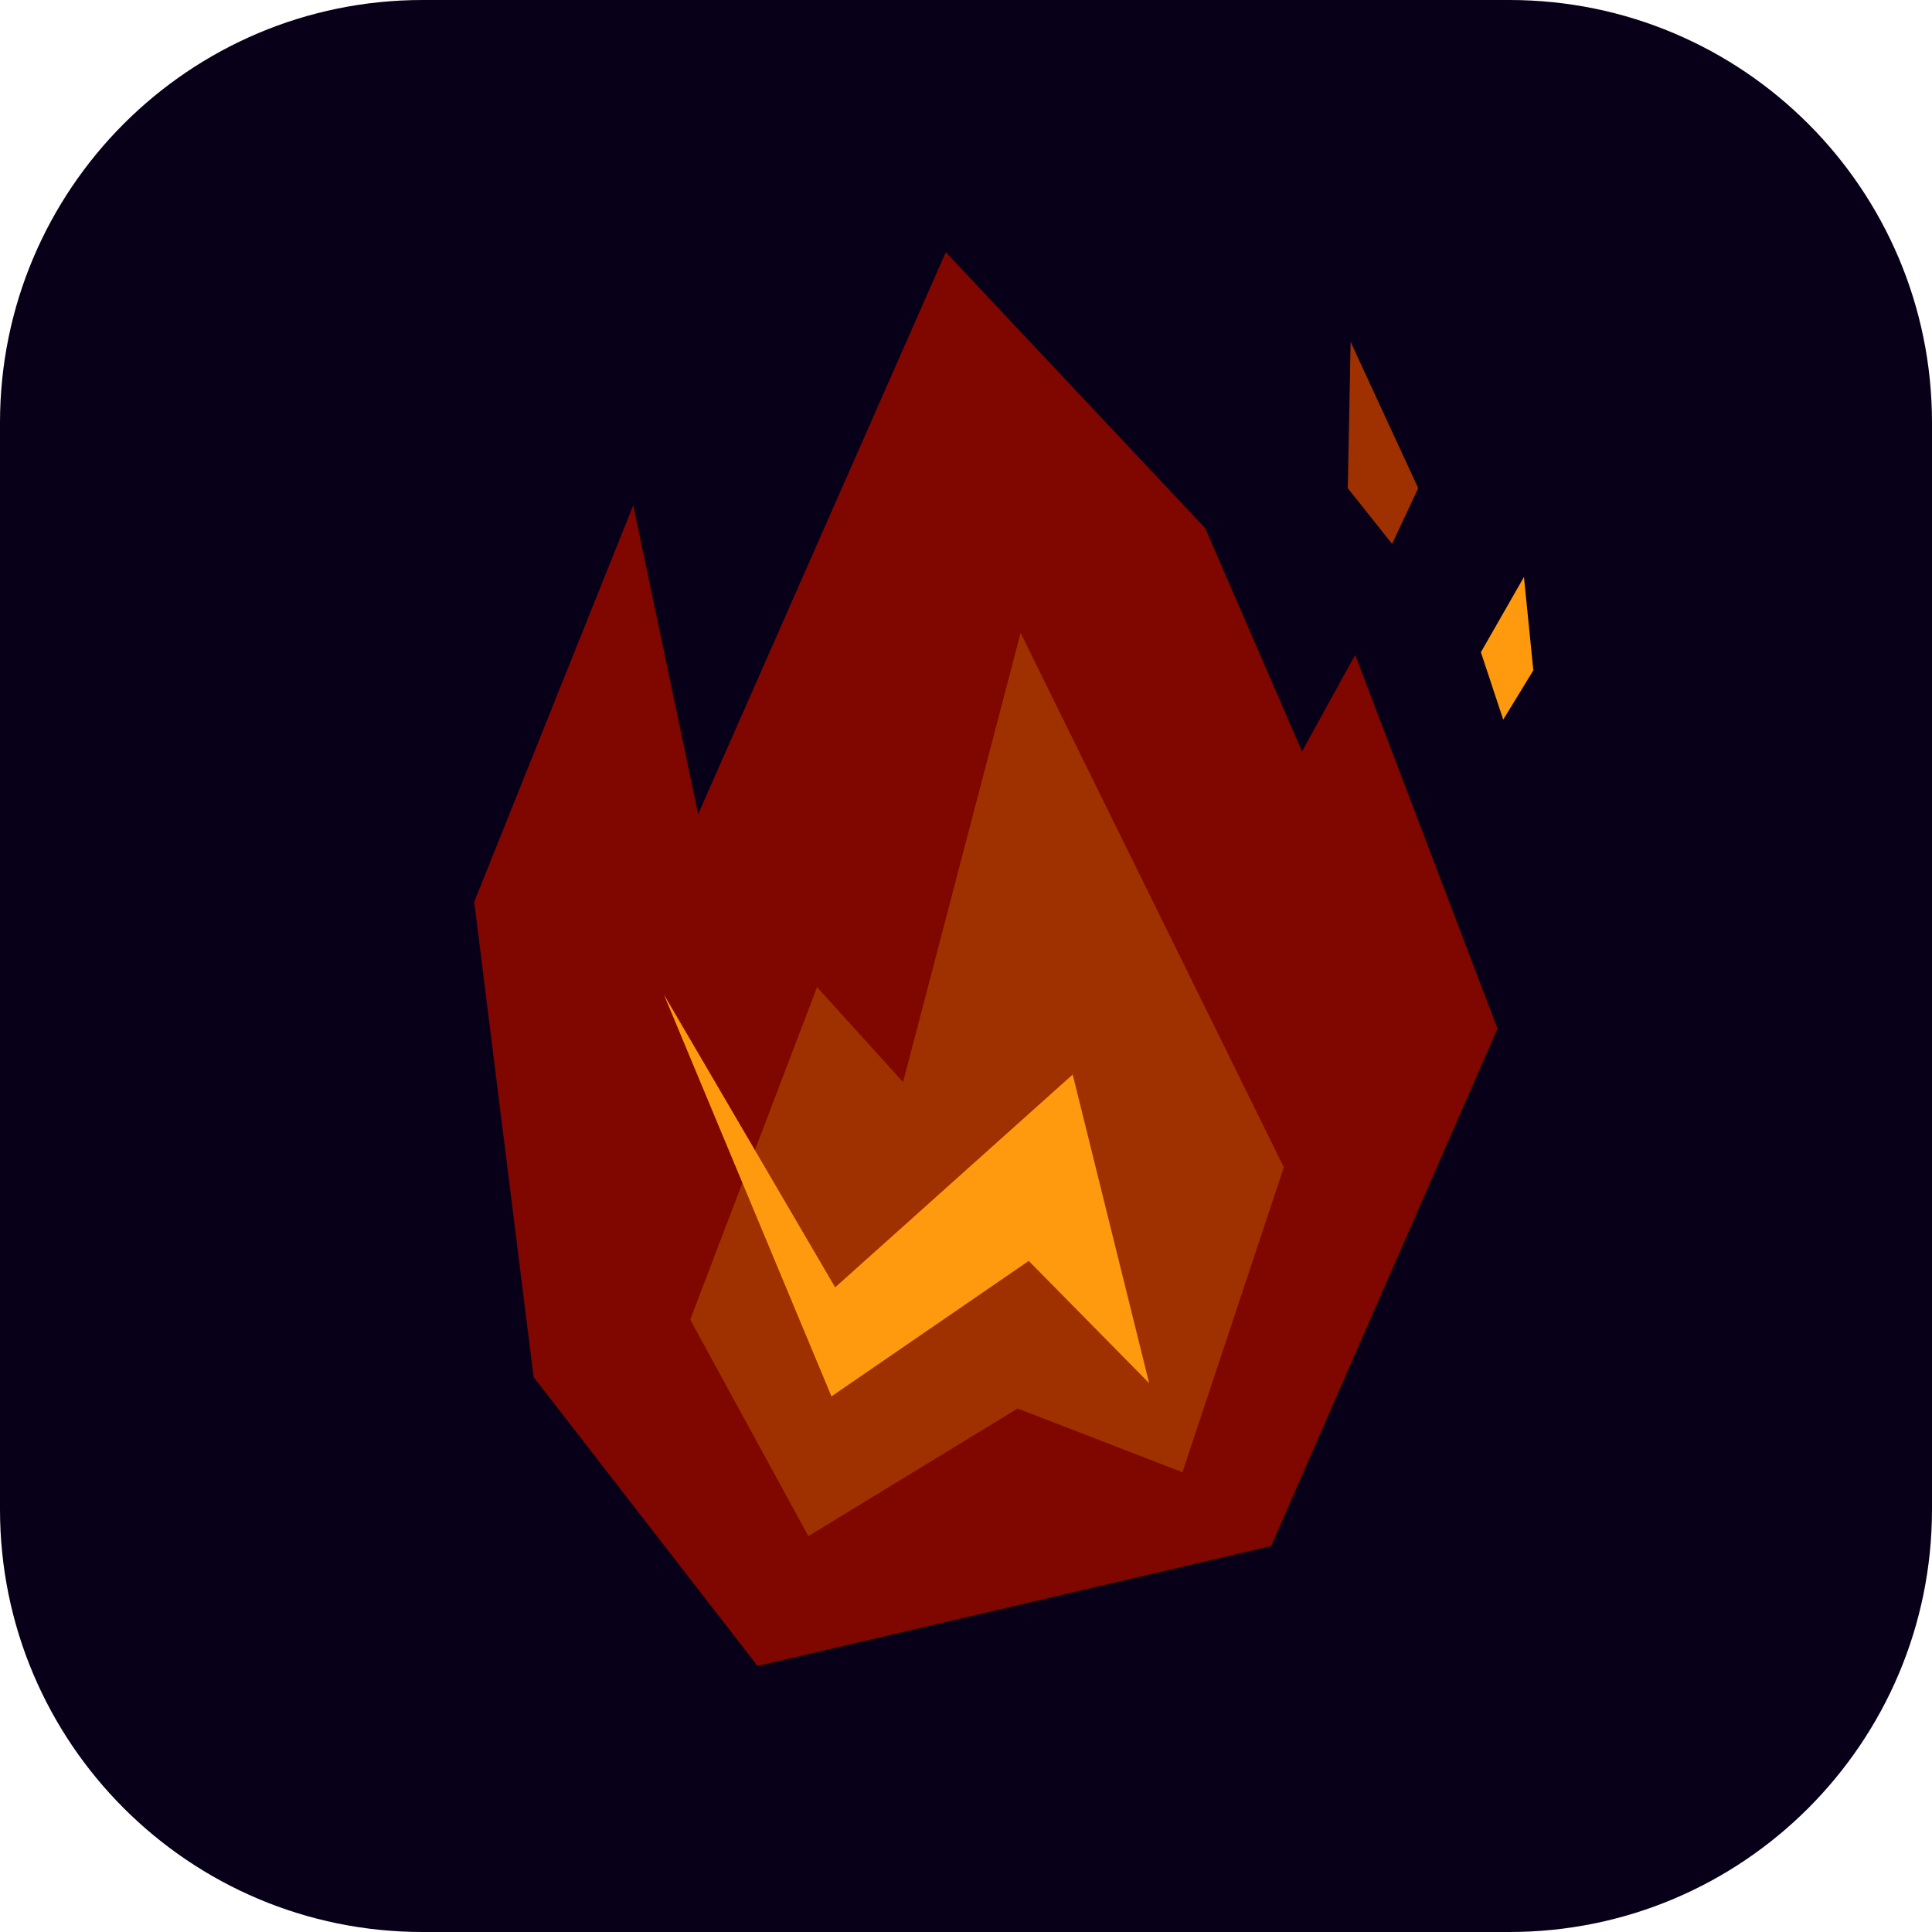
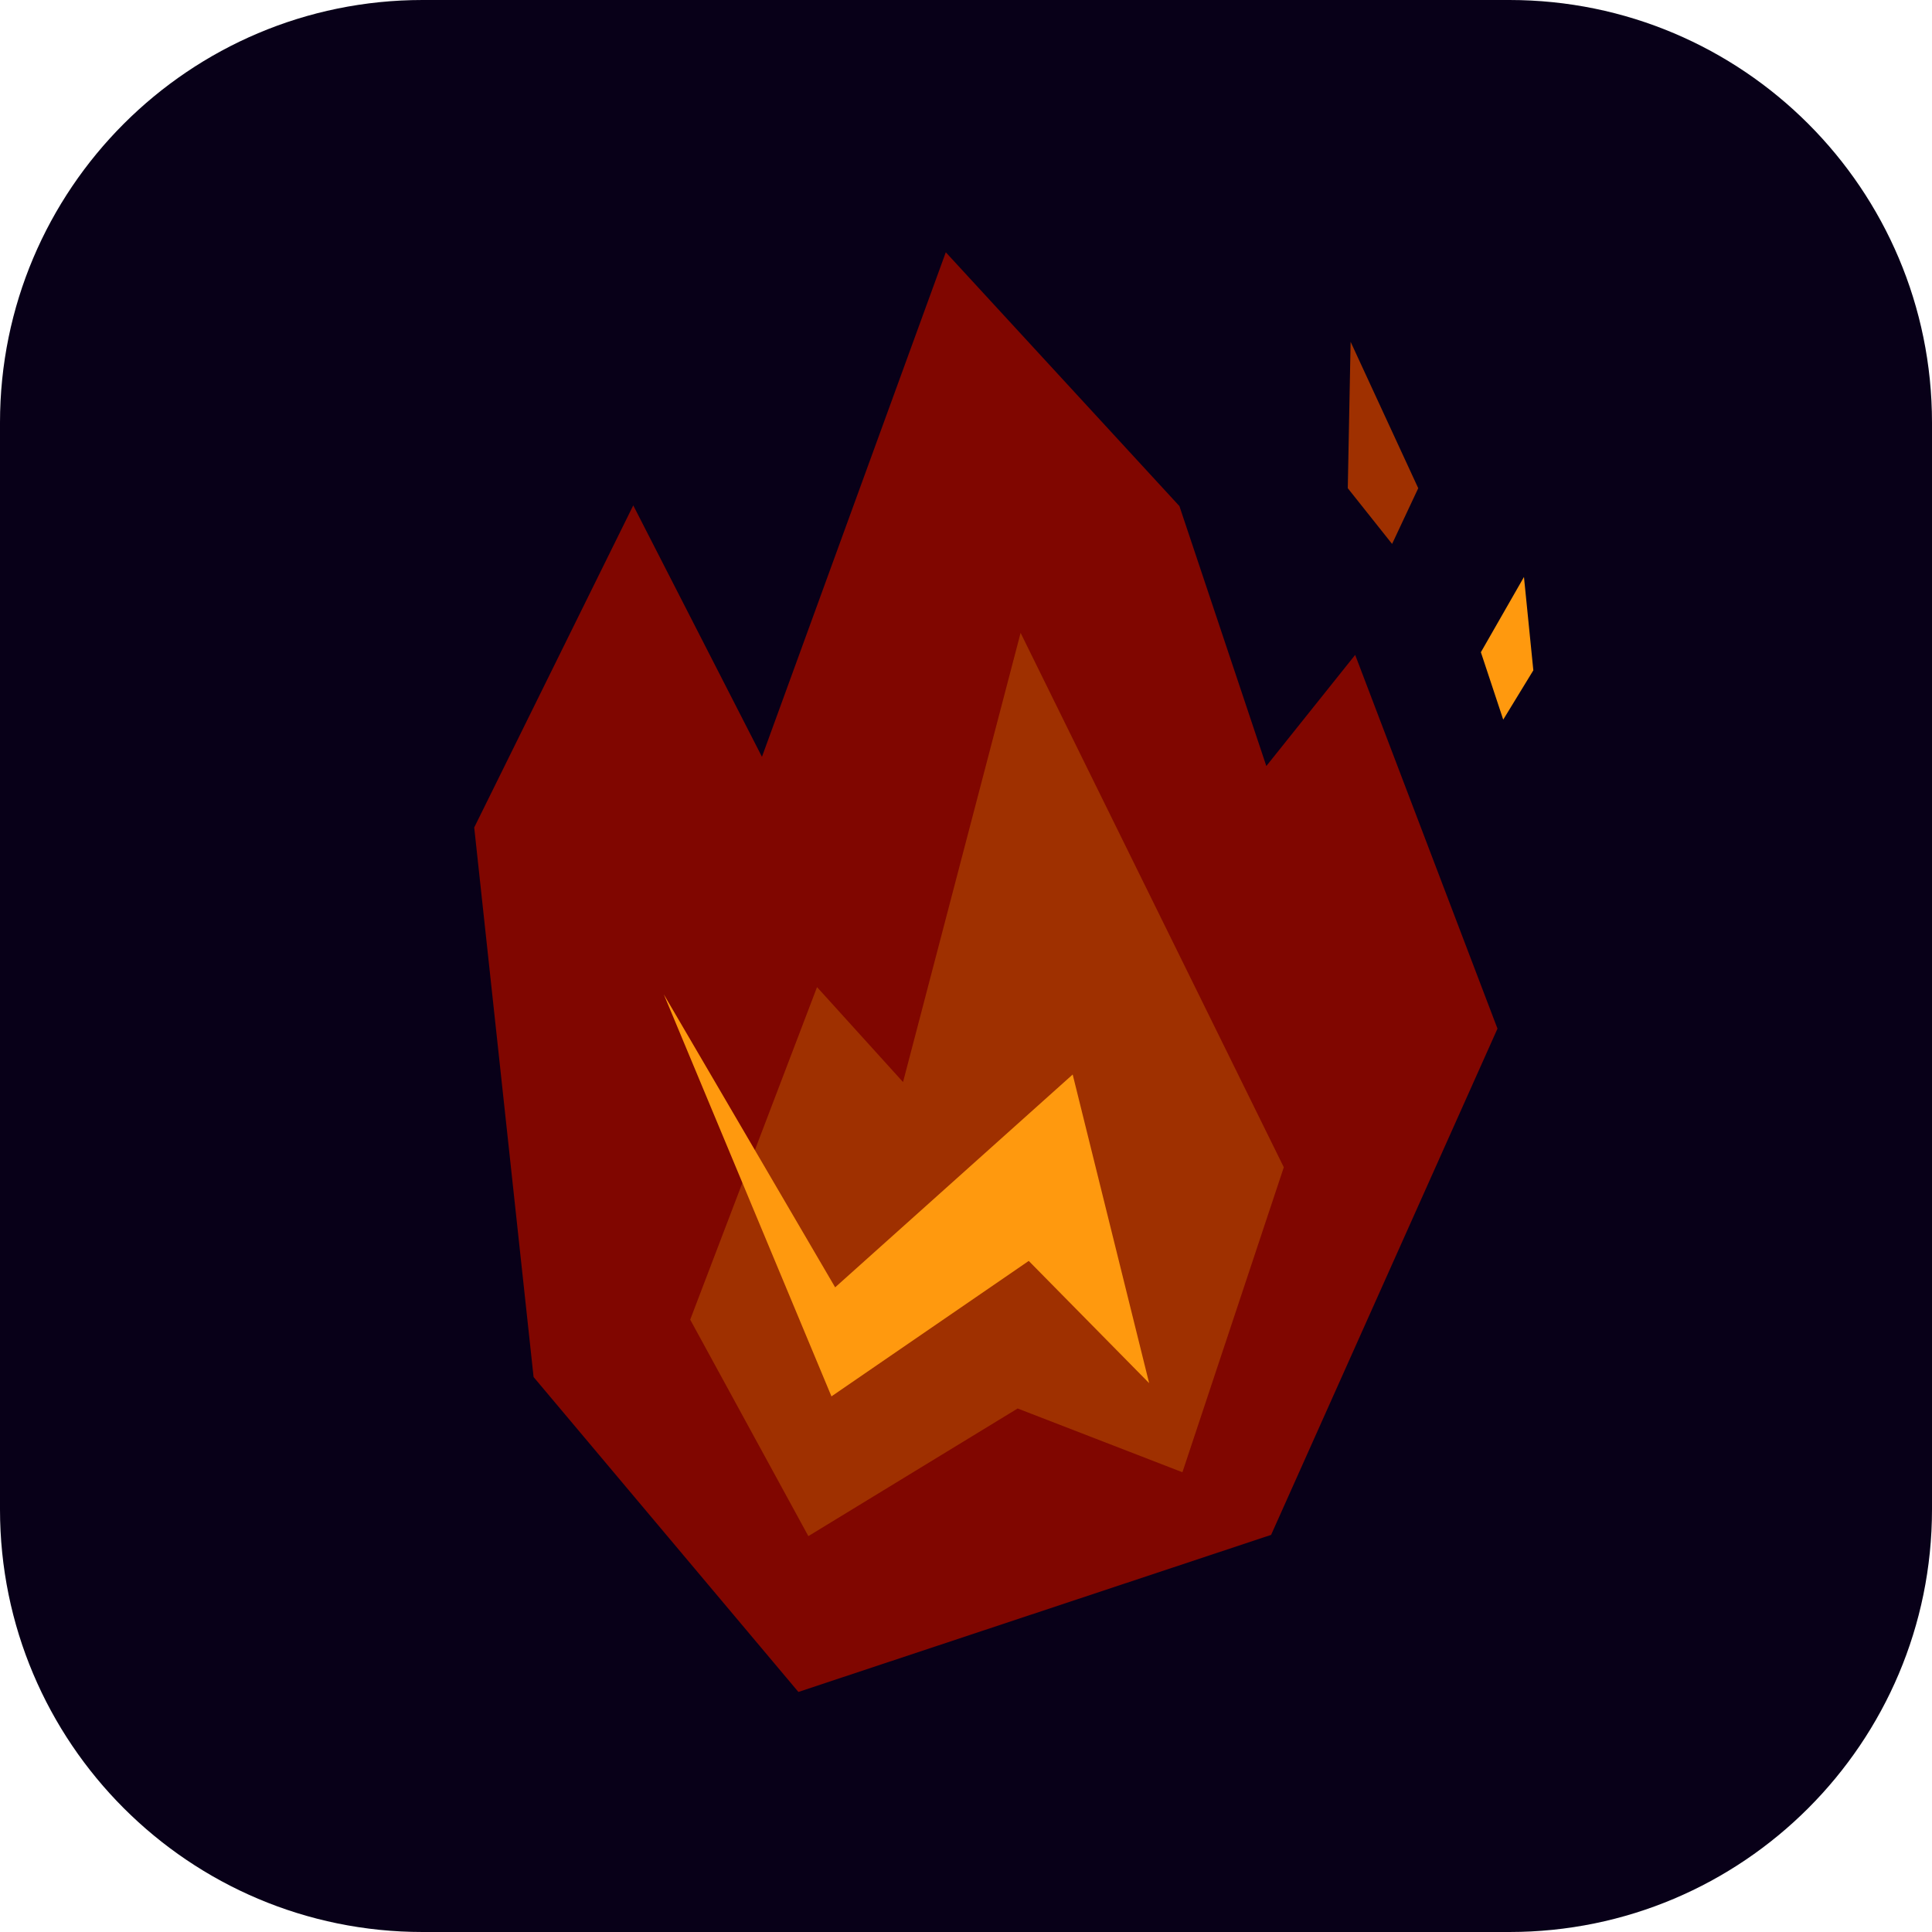
<svg xmlns="http://www.w3.org/2000/svg" viewBox="0 0 128 128" role="img" aria-label="Embernote">
  <defs>
    <clipPath id="squircle">
      <rect width="128" height="128" rx="28" ry="28" />
    </clipPath>
  </defs>
  <g clip-path="url(#squircle)">
    <rect width="128" height="128" fill="#080018" />
    <g transform="translate(64 64) scale(3.55) translate(-16 -16)">
-       <path fill="#800600" d="m6.822 14.803 2.968-7.4 1.212 5.763 4.621-10.487 4.841 5.15 1.807 4.167.992-1.802 2.656 6.975-4.225 9.656-9.584 2.238-4.18-5.392z" />
+       <path fill="#800600" d="m6.822 13.415 2.968-6.011 2.402 4.692 3.431-9.416 4.36 4.737 1.622 4.851 1.658-2.074 2.656 6.975-4.225 9.448-8.822 2.931-4.942-5.877z" />
      <path fill="#9F3000" d="m10.853 22.6 2.367-6.206 1.605 1.772 2.194-8.383 4.912 9.973-1.892 5.692-3.075-1.19-3.906 2.382z" />
      <path fill="#FF990E" d="m17.171 21.504-3.682 2.528-3.129-7.503 3.198 5.468 4.433-3.972 1.427 5.76z" />
-       <path fill="#9F3000" d="M23.178 4.351 24.44 7.083 23.952 8.123 23.125 7.083Z" />
+       <path fill="#9F3000" d="m23.178 4.351 1.262 2.732-.488 1.04-.827-1.04z" />
      <path fill="#FF990E" d="m26.413 8.74.175 1.742-.562.92-.417-1.258z" />
    </g>
  </g>
</svg>
